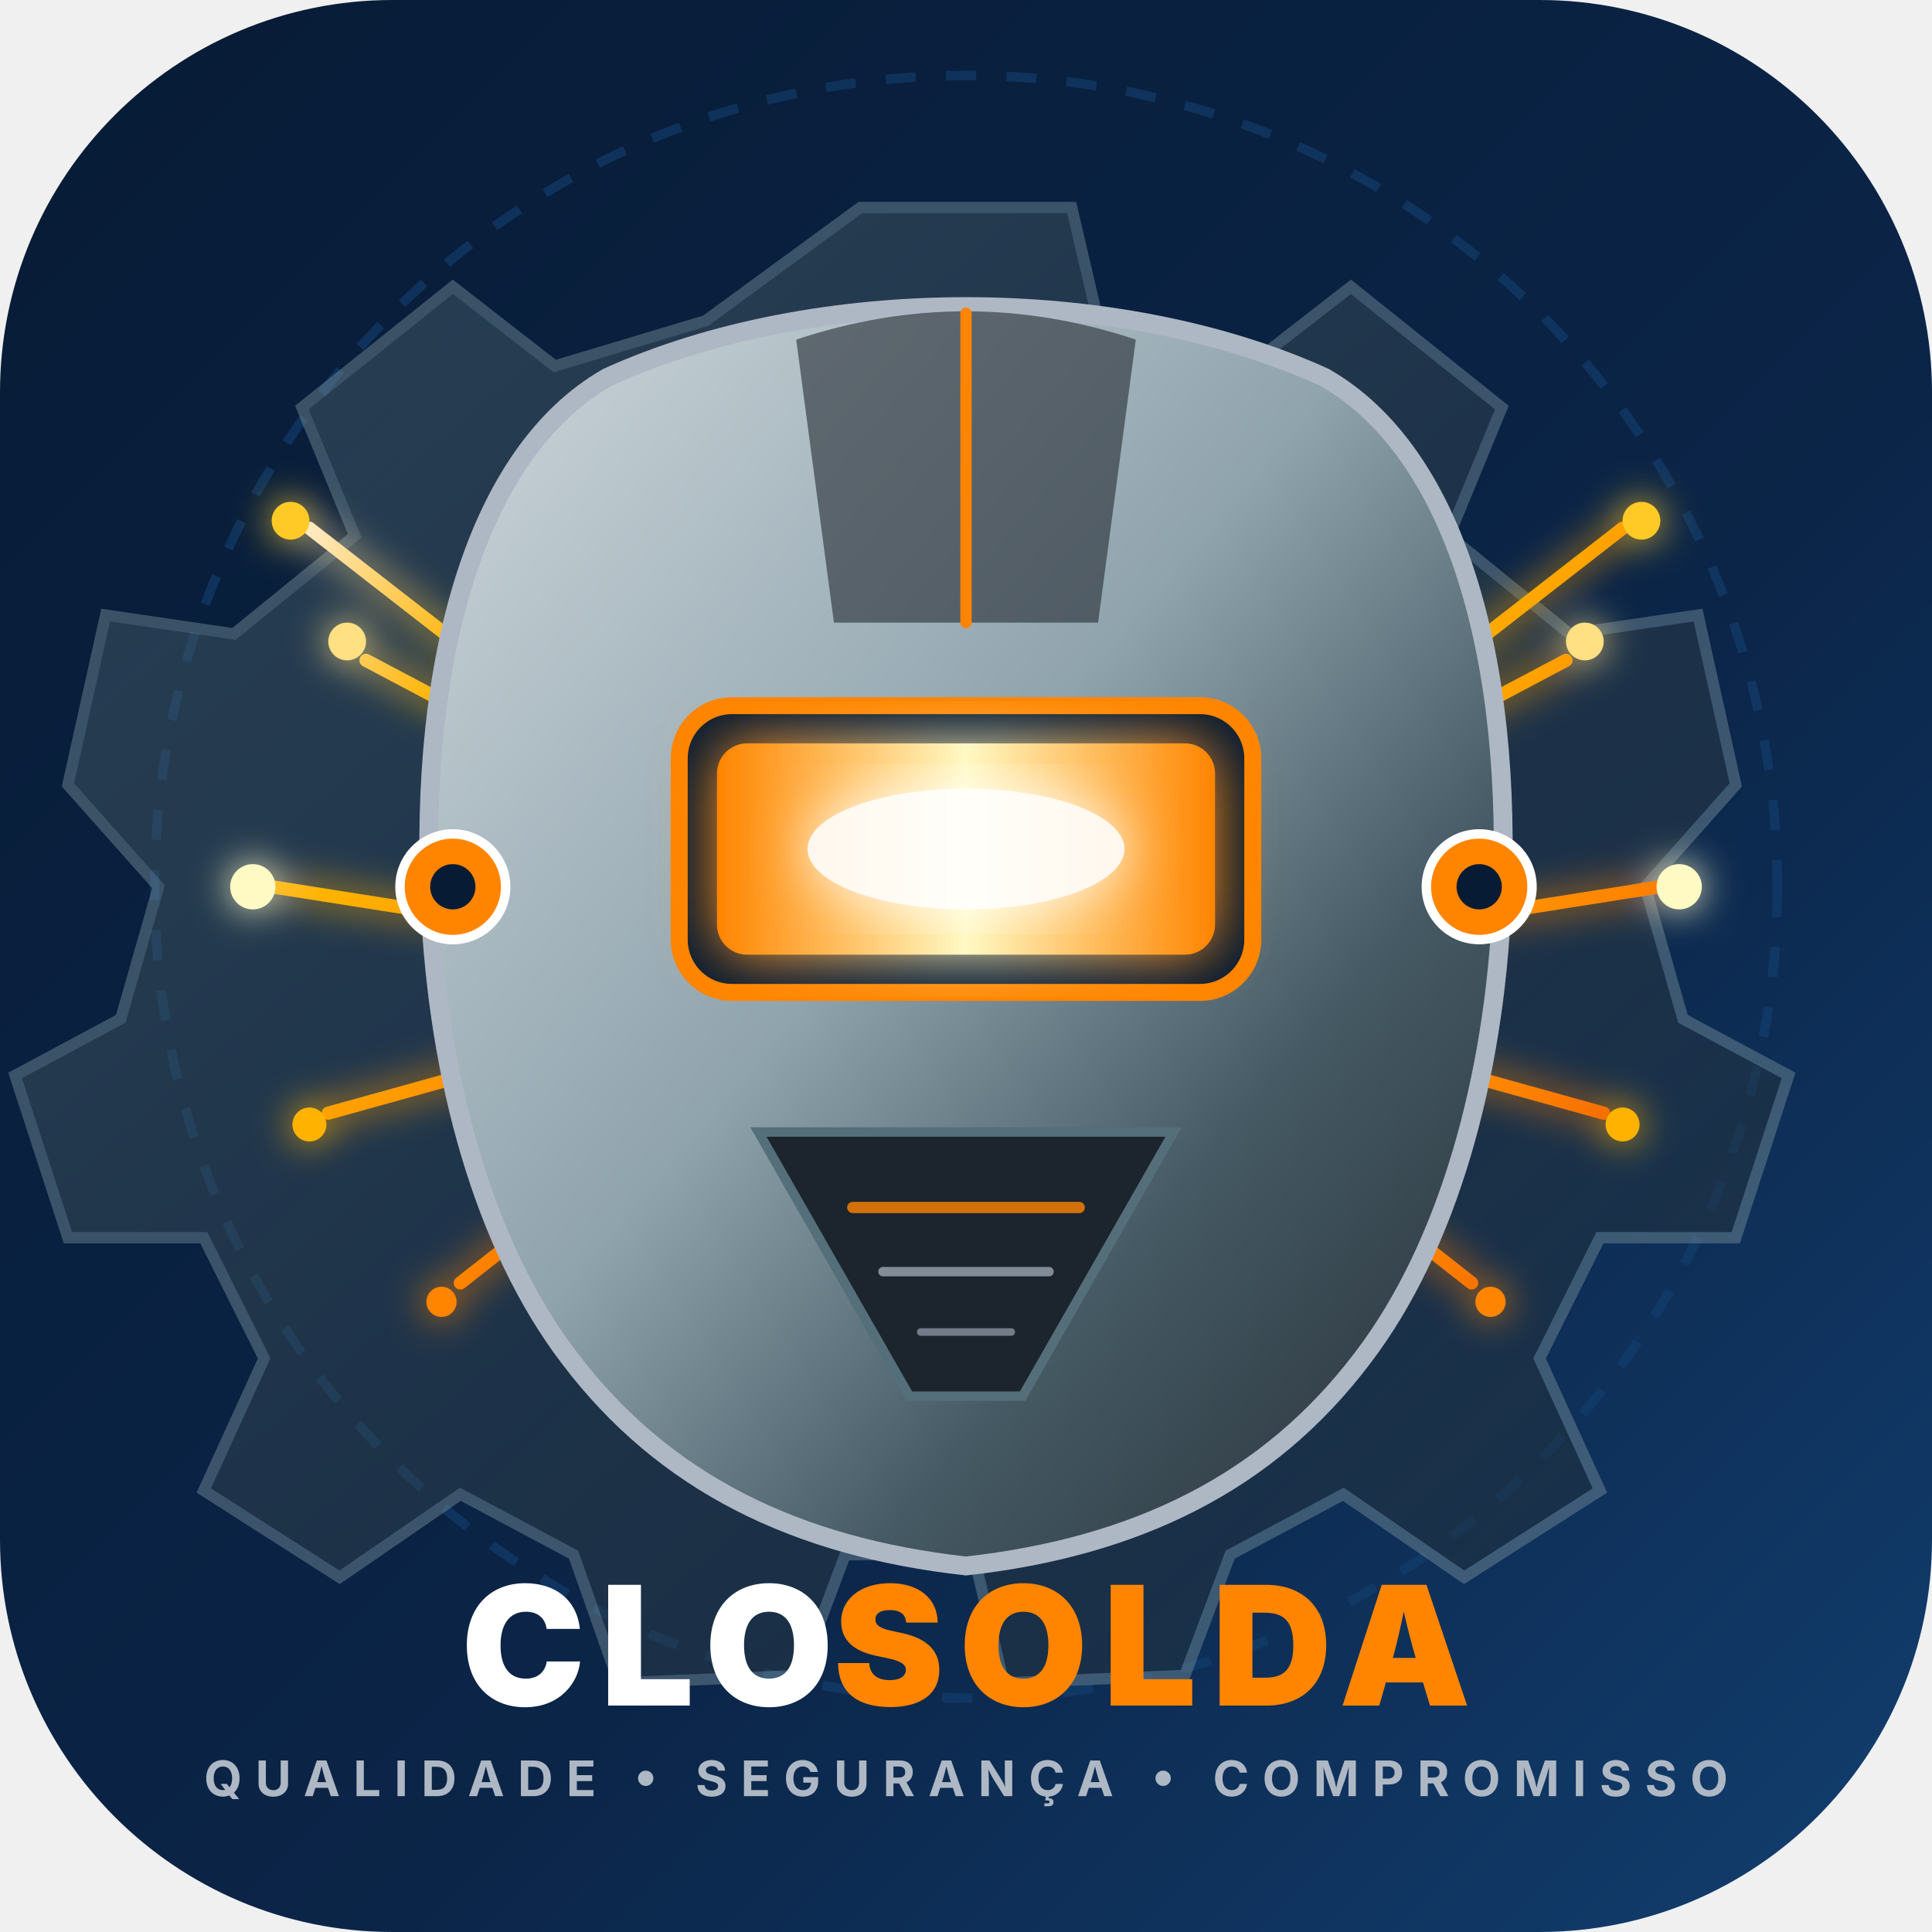
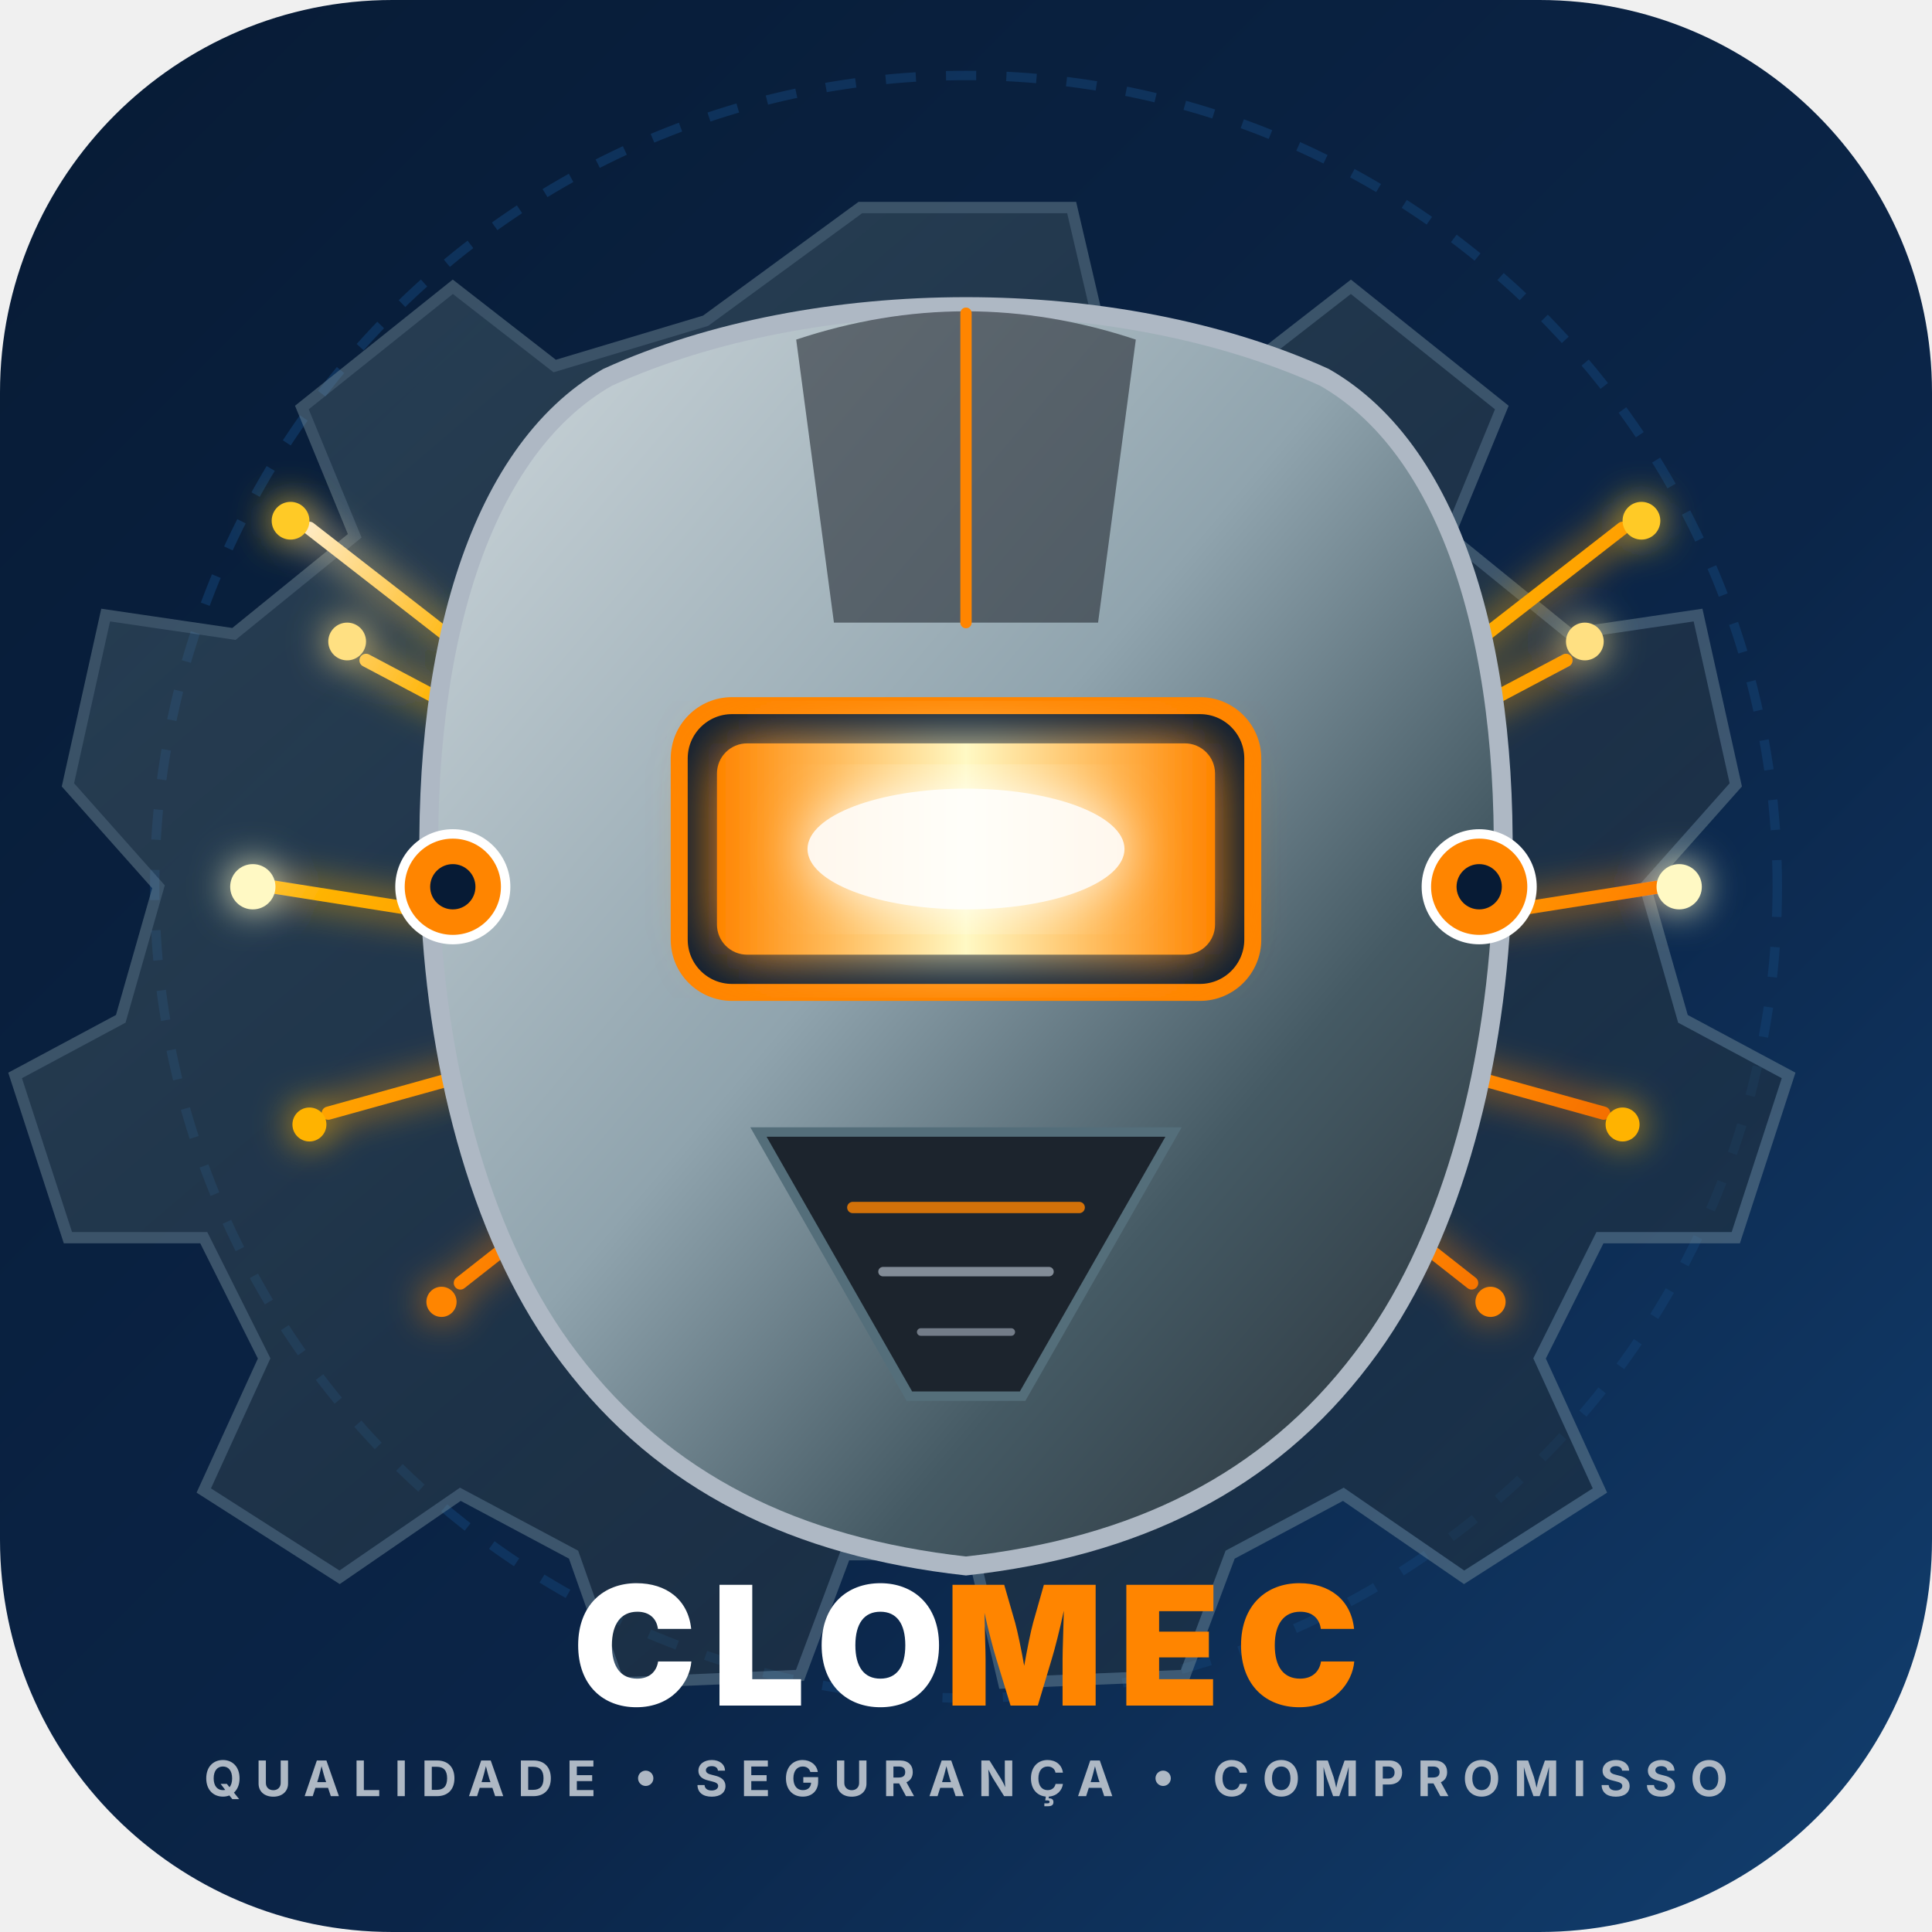
<svg xmlns="http://www.w3.org/2000/svg" viewBox="0 0 512 512" width="100%" height="100%">
  <defs>
    <linearGradient id="bgGrad" x1="0%" y1="0%" x2="100%" y2="100%">
      <stop offset="0%" stop-color="#071B35" />
      <stop offset="60%" stop-color="#0B2548" />
      <stop offset="100%" stop-color="#123F70" />
    </linearGradient>
    <linearGradient id="sparkGrad" x1="0%" y1="0%" x2="100%" y2="100%">
      <stop offset="0%" stop-color="#FFF3E0" />
      <stop offset="30%" stop-color="#FFB300" />
      <stop offset="70%" stop-color="#FF8500" />
      <stop offset="100%" stop-color="#E65100" />
    </linearGradient>
    <linearGradient id="metalGrad" x1="0%" y1="0%" x2="100%" y2="100%">
      <stop offset="0%" stop-color="#CFD8DC" />
      <stop offset="45%" stop-color="#90A4AE" />
      <stop offset="70%" stop-color="#455A64" />
      <stop offset="100%" stop-color="#242B33" />
    </linearGradient>
    <linearGradient id="visorGrad" x1="0%" y1="0%" x2="100%" y2="0%">
      <stop offset="0%" stop-color="#FF8500" />
      <stop offset="50%" stop-color="#FFF9C4" />
      <stop offset="100%" stop-color="#FF8500" />
    </linearGradient>
    <linearGradient id="gearGrad" x1="0%" y1="0%" x2="100%" y2="100%">
      <stop offset="0%" stop-color="#546E7A" />
      <stop offset="50%" stop-color="#37474F" />
      <stop offset="100%" stop-color="#1E272C" />
    </linearGradient>
    <filter id="glow" x="-20%" y="-20%" width="140%" height="140%">
      <feGaussianBlur stdDeviation="8" result="blur" />
      <feComposite in="SourceGraphic" in2="blur" operator="over" />
    </filter>
    <filter id="sparkGlow" x="-50%" y="-50%" width="200%" height="200%">
      <feGaussianBlur stdDeviation="5" result="blur" />
      <feComposite in="SourceGraphic" in2="blur" operator="over" />
    </filter>
  </defs>
  <rect width="512" height="512" rx="104" fill="url(#bgGrad)" />
  <circle cx="256" cy="235" r="215" fill="none" stroke="#123F70" stroke-width="2.5" stroke-dasharray="8 8" opacity="0.6" />
  <g transform="translate(256, 230)">
    <path d="       M -28 -175 L 28 -175 L 35 -145 L 75 -133 L 102 -154 L 142 -122 L 128 -88 L 160 -62 L 194 -67 L 204 -22 L 180 5 L 190 40 L 218 55 L 204 98 L 168 98 L 152 130 L 168 165 L 132 188 L 100 166 L 70 182 L 58 214 L 10 216 L 2 182 L -32 182 L -44 214 L -92 216 L -104 182 L -134 166 L -166 188 L -202 165 L -186 130 L -202 98 L -238 98 L -252 55 L -224 40 L -214 5 L -238 -22 L -228 -67 L -194 -62 L -162 -88 L -176 -122 L -136 -154 L -109 -133 L -69 -145 Z     " fill="url(#gearGrad)" stroke="#78909C" stroke-width="3" opacity="0.45" />
    <circle cx="0" cy="0" r="130" fill="#071B35" stroke="#FF8500" stroke-width="2" opacity="0.5" />
  </g>
  <g filter="url(#sparkGlow)">
    <path d="M 330 220 L 415 175 M 345 250 L 440 235 M 335 270 L 425 295 M 320 285 L 390 340 M 340 210 L 430 140" stroke="url(#sparkGrad)" stroke-width="3.5" stroke-linecap="round" />
    <circle cx="420" cy="170" r="5" fill="#FFE082" />
    <circle cx="445" cy="235" r="6" fill="#FFF9C4" />
    <circle cx="430" cy="298" r="4.5" fill="#FFB300" />
    <circle cx="395" cy="345" r="4" fill="#FF8500" />
    <circle cx="435" cy="138" r="5" fill="#FFCA28" />
    <path d="M 182 220 L 97 175 M 167 250 L 72 235 M 177 270 L 87 295 M 192 285 L 122 340 M 172 210 L 82 140" stroke="url(#sparkGrad)" stroke-width="3.5" stroke-linecap="round" />
    <circle cx="92" cy="170" r="5" fill="#FFE082" />
    <circle cx="67" cy="235" r="6" fill="#FFF9C4" />
    <circle cx="82" cy="298" r="4.5" fill="#FFB300" />
    <circle cx="117" cy="345" r="4" fill="#FF8500" />
    <circle cx="77" cy="138" r="5" fill="#FFCA28" />
  </g>
  <g transform="translate(256, 225)">
    <path d="       M -95 -125       C -40 -150 40 -150 95 -125       C 130 -105 145 -50 142 15       C 140 60 128 105 105 135       C 80 168 45 185 0 190       C -45 185 -80 168 -105 135       C -128 105 -140 60 -142 15       C -145 -50 -130 -105 -95 -125 Z     " fill="url(#metalGrad)" stroke="#AEB8C4" stroke-width="5" />
    <path d="M -45 -135 C -15 -145 15 -145 45 -135 L 35 -60 L -35 -60 Z" fill="#242B33" opacity="0.6" />
    <line x1="0" y1="-142" x2="0" y2="-60" stroke="#FF8500" stroke-width="3" stroke-linecap="round" />
    <rect x="-76" y="-38" width="152" height="76" rx="14" fill="#071B35" stroke="#FF8500" stroke-width="4.5" />
    <rect x="-66" y="-28" width="132" height="56" rx="8" fill="url(#visorGrad)" filter="url(#glow)" />
    <ellipse cx="0" cy="0" rx="42" ry="16" fill="#FFFFFF" opacity="0.9" filter="url(#glow)" />
    <path d="M -55 75 L -15 145 L 15 145 L 55 75 Z" fill="#1C242D" stroke="#546E7A" stroke-width="2.5" />
    <line x1="-30" y1="95" x2="30" y2="95" stroke="#FF8500" stroke-width="3" stroke-linecap="round" opacity="0.8" />
    <line x1="-22" y1="112" x2="22" y2="112" stroke="#AEB8C4" stroke-width="2.5" stroke-linecap="round" opacity="0.7" />
    <line x1="-12" y1="128" x2="12" y2="128" stroke="#AEB8C4" stroke-width="2" stroke-linecap="round" opacity="0.6" />
    <circle cx="-136" cy="10" r="14" fill="#FF8500" stroke="#FFFFFF" stroke-width="2.5" />
    <circle cx="-136" cy="10" r="6" fill="#071B35" />
    <circle cx="136" cy="10" r="14" fill="#FF8500" stroke="#FFFFFF" stroke-width="2.5" />
    <circle cx="136" cy="10" r="6" fill="#071B35" />
  </g>
  <g transform="translate(256, 452)">
    <text x="0" y="0" text-anchor="middle" font-family="'Inter', -apple-system, BlinkMacSystemFont, 'Segoe UI', Roboto, sans-serif" font-size="44" font-weight="900" letter-spacing="4" fill="#FFFFFF">
-       CLO<tspan fill="#FF8500">SOLDA</tspan>
+       CLO<tspan fill="#FF8500">MEC</tspan>
    </text>
    <text x="0" y="24" text-anchor="middle" font-family="'Inter', -apple-system, BlinkMacSystemFont, 'Segoe UI', Roboto, sans-serif" font-size="13" font-weight="700" letter-spacing="3.5" fill="#AEB8C4">
      QUALIDADE • SEGURANÇA • COMPROMISSO
    </text>
  </g>
</svg>
